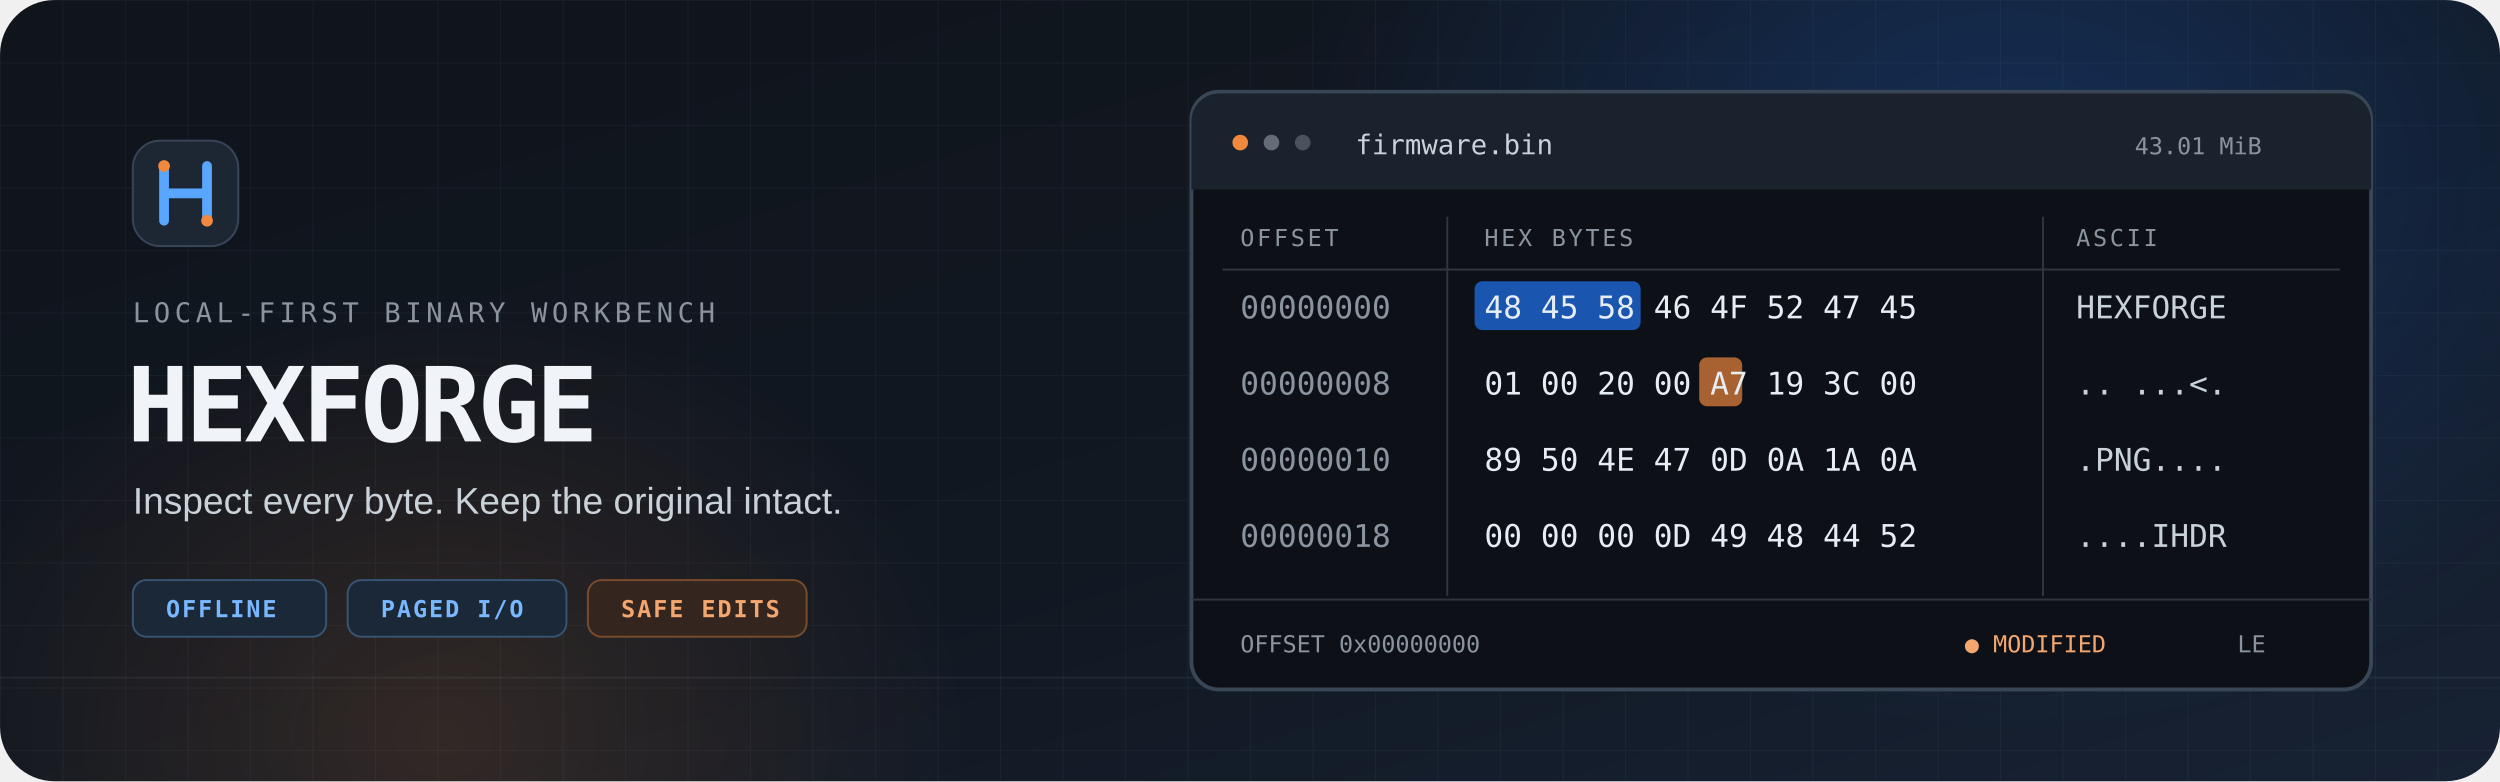
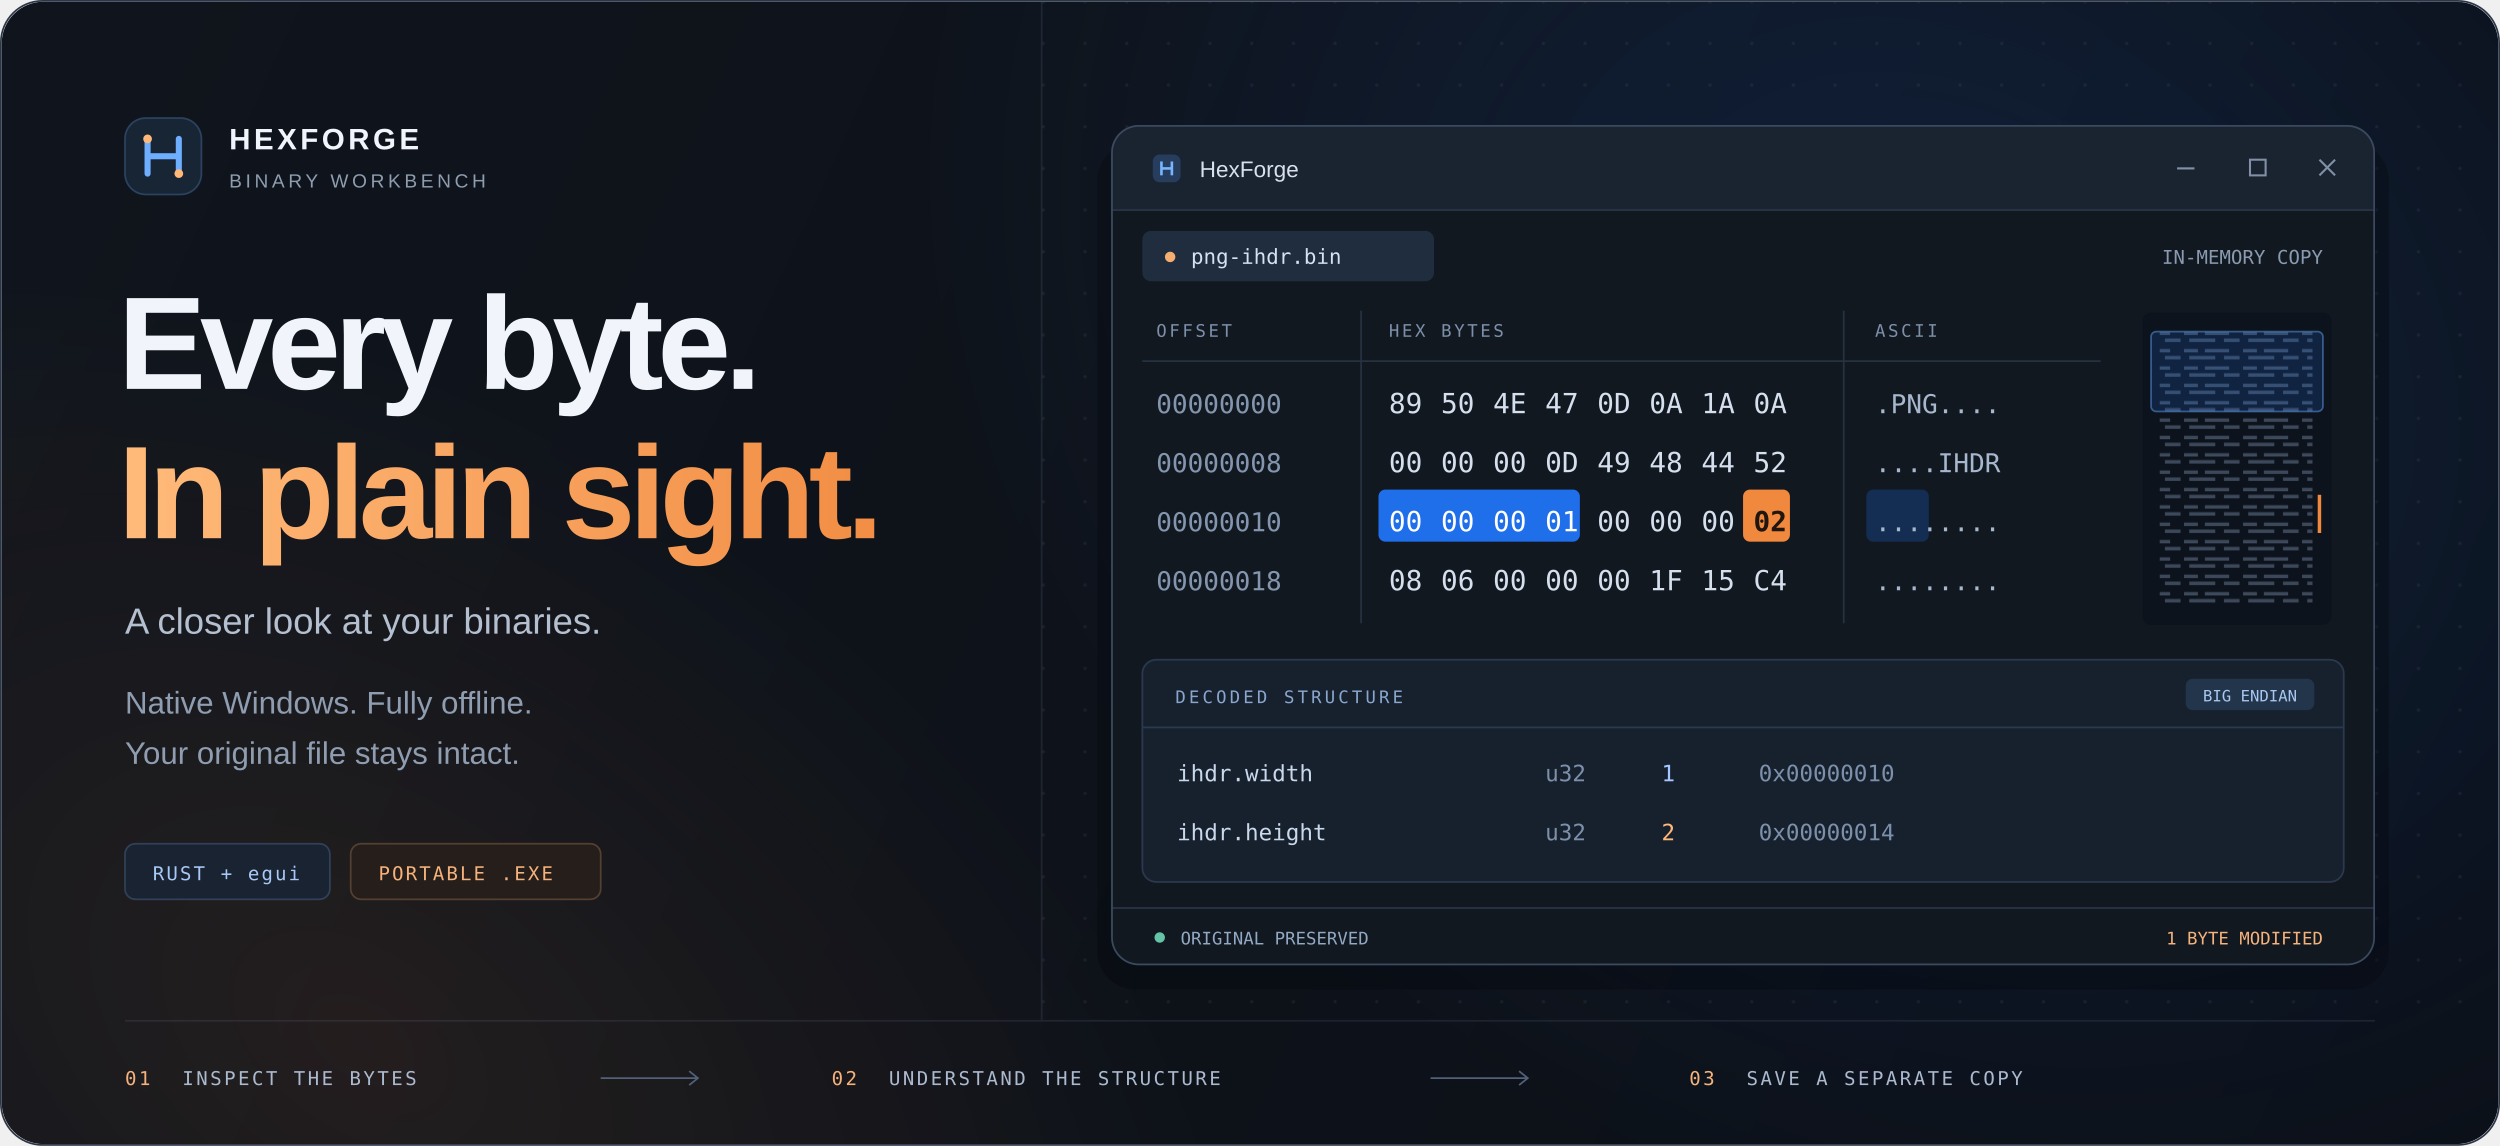
- <svg xmlns="http://www.w3.org/2000/svg" viewBox="0 0 1280 400" role="img" aria-labelledby="title description">
+ <svg xmlns="http://www.w3.org/2000/svg" width="1440" height="660" viewBox="0 0 1440 660" fill="none" role="img" aria-labelledby="title description">
  <defs>
-     <linearGradient id="background" x1="0" y1="0" x2="1" y2="1">
-       <stop offset="0" stop-color="#10141b" />
-       <stop offset="0.58" stop-color="#111822" />
-       <stop offset="1" stop-color="#172234" />
+     <linearGradient id="background" x1="0" y1="0" x2="1440" y2="660" gradientUnits="userSpaceOnUse">
+       <stop stop-color="#10151D" />
+       <stop offset="1" stop-color="#0B0F16" />
    </linearGradient>
-     <radialGradient id="blue-glow">
-       <stop stop-color="#1f6feb" stop-opacity=".27" />
-       <stop offset="1" stop-color="#1f6feb" stop-opacity="0" />
+     <radialGradient id="blueGlow" cx="0" cy="0" r="1" gradientTransform="translate(1120 200) rotate(120) scale(500 620)" gradientUnits="userSpaceOnUse">
+       <stop stop-color="#1F6FEB" stop-opacity=".16" />
+       <stop offset="1" stop-color="#1F6FEB" stop-opacity="0" />
    </radialGradient>
-     <radialGradient id="orange-glow">
-       <stop stop-color="#f0883e" stop-opacity=".15" />
-       <stop offset="1" stop-color="#f0883e" stop-opacity="0" />
+     <radialGradient id="amberGlow" cx="0" cy="0" r="1" gradientTransform="translate(210 600) rotate(-55) scale(360 570)" gradientUnits="userSpaceOnUse">
+       <stop stop-color="#F0883E" stop-opacity=".09" />
+       <stop offset="1" stop-color="#F0883E" stop-opacity="0" />
    </radialGradient>
-     <pattern id="grid" width="32" height="32" patternUnits="userSpaceOnUse">
-       <path d="M32 0H0V32" fill="none" stroke="#8b949e" stroke-opacity=".07" />
+     <linearGradient id="accent" x1="72" y1="0" x2="560" y2="0" gradientUnits="userSpaceOnUse">
+       <stop stop-color="#FFBA7A" />
+       <stop offset="1" stop-color="#F0883E" />
+     </linearGradient>
+     <pattern id="dots" width="24" height="24" patternUnits="userSpaceOnUse">
+       <circle cx="1" cy="1" r="1" fill="#8290A6" fill-opacity=".1" />
    </pattern>
-     <clipPath id="frame-clip">
-       <rect width="1280" height="400" rx="28" />
+     <pattern id="minimap" width="34" height="10" patternUnits="userSpaceOnUse">
+       <path d="M0 2h8m4 0h14m-23 4h15m5 0h9" stroke="#61738B" stroke-opacity=".55" stroke-width="2" />
+     </pattern>
+     <clipPath id="coverClip">
+       <rect x="1" y="1" width="1438" height="658" rx="24" />
+     </clipPath>
+     <clipPath id="windowClip">
+       <rect x="640" y="72" width="728" height="484" rx="16" />
    </clipPath>
  </defs>
-   <g clip-path="url(#frame-clip)">
-     <rect width="1280" height="400" fill="url(#background)" />
-     <rect width="1280" height="400" fill="url(#grid)" />
-     <ellipse cx="1028" cy="90" rx="370" ry="285" fill="url(#blue-glow)" />
-     <ellipse cx="227" cy="378" rx="270" ry="225" fill="url(#orange-glow)" />
-     <path d="M0 347H1280" stroke="#8b949e" stroke-opacity=".1" />
-     <rect x="68" y="72" width="54" height="54" rx="14" fill="#1d2633" stroke="#384559" />
-     <path d="M84 85v28m22-28v28M84 99h22" fill="none" stroke="#58a6ff" stroke-linecap="round" stroke-width="5" />
-     <circle cx="84" cy="85" r="3" fill="#f0883e" />
-     <circle cx="106" cy="113" r="3" fill="#f0883e" />
-     <text x="68" y="165" fill="#8b949e" font-family="ui-monospace, SFMono-Regular, Consolas, monospace" font-size="14" letter-spacing="2.3">LOCAL-FIRST BINARY WORKBENCH</text>
-     <text x="65" y="226" fill="#f0f3f7" font-family="ui-monospace, SFMono-Regular, Consolas, monospace" font-size="53" font-weight="700" letter-spacing="-2">HEXFORGE</text>
-     <text x="68" y="263" fill="#c9d1d9" font-family="ui-sans-serif, Segoe UI, Arial, sans-serif" font-size="19">Inspect every byte. Keep the original intact.</text>
-     <g font-family="ui-monospace, SFMono-Regular, Consolas, monospace" font-size="12" font-weight="600" letter-spacing="1">
-       <rect x="68" y="297" width="99" height="29" rx="7" fill="#1b2838" stroke="#385472" />
-       <text x="85" y="316" fill="#79b8ff">OFFLINE</text>
-       <rect x="178" y="297" width="112" height="29" rx="7" fill="#1b2838" stroke="#385472" />
-       <text x="195" y="316" fill="#79b8ff">PAGED I/O</text>
-       <rect x="301" y="297" width="112" height="29" rx="7" fill="#34251e" stroke="#7a4b2b" />
-       <text x="318" y="316" fill="#f3a66e">SAFE EDITS</text>
+   <g clip-path="url(#coverClip)">
+     <rect width="1440" height="660" fill="url(#background)" />
+     <rect width="1440" height="660" fill="url(#blueGlow)" />
+     <rect width="1440" height="660" fill="url(#amberGlow)" />
+     <rect x="600" width="840" height="590" fill="url(#dots)" />
+     <path d="M600 0v588M72 588h1296" stroke="#8192AB" stroke-opacity=".14" />
+     <g transform="translate(72 68)">
+       <rect width="44" height="44" rx="12" fill="#182535" stroke="#2B4260" />
+       <path d="M13 12v20m18-20v20M13 22h18" stroke="#6DAEFF" stroke-width="3.5" stroke-linecap="round" />
+       <circle cx="13" cy="12" r="2.5" fill="#FFB878" />
+       <circle cx="31" cy="32" r="2.5" fill="#FFB878" />
    </g>
-     <rect x="610" y="47" width="604" height="306" rx="14" fill="#0d1117" stroke="#394655" stroke-width="2" />
-     <path d="M624 48h576a14 14 0 0 1 14 14v35H610V62a14 14 0 0 1 14-14Z" fill="#1a222e" />
-     <circle cx="635" cy="73" r="4" fill="#f0883e" />
-     <circle cx="651" cy="73" r="4" fill="#8b949e" opacity=".65" />
-     <circle cx="667" cy="73" r="4" fill="#8b949e" opacity=".42" />
-     <text x="694" y="79" fill="#c9d1d9" font-family="ui-monospace, SFMono-Regular, Consolas, monospace" font-size="14">firmware.bin</text>
-     <text x="1158" y="79" fill="#8b949e" text-anchor="end" font-family="ui-monospace, SFMono-Regular, Consolas, monospace" font-size="12">43.01 MiB</text>
-     <g font-family="ui-monospace, SFMono-Regular, Consolas, monospace">
-       <text x="635" y="126" fill="#8b949e" font-size="12" letter-spacing="1.4">OFFSET</text>
-       <text x="760" y="126" fill="#8b949e" font-size="12" letter-spacing="1.4">HEX BYTES</text>
-       <text x="1063" y="126" fill="#8b949e" font-size="12" letter-spacing="1.4">ASCII</text>
-       <path d="M626 138h572" stroke="#30363d" />
-       <path d="M741 111v194M1046 111v194" stroke="#30363d" />
-       <rect x="755" y="144" width="85" height="25" rx="4" fill="#1f6feb" opacity=".72" />
-       <rect x="870" y="183" width="22" height="25" rx="4" fill="#f0883e" opacity=".68" />
-       <g font-size="16">
-         <text x="635" y="163" fill="#8b949e">00000000</text>
-         <text x="760" y="163" fill="#e6edf3">48 45 58 46 4F 52 47 45</text>
-         <text x="1063" y="163" fill="#c9d1d9">HEXFORGE</text>
-         <text x="635" y="202" fill="#8b949e">00000008</text>
-         <text x="760" y="202" fill="#e6edf3">01 00 20 00 A7 19 3C 00</text>
-         <text x="1063" y="202" fill="#c9d1d9">.. ...&lt;.</text>
-         <text x="635" y="241" fill="#8b949e">00000010</text>
-         <text x="760" y="241" fill="#e6edf3">89 50 4E 47 0D 0A 1A 0A</text>
-         <text x="1063" y="241" fill="#c9d1d9">.PNG....</text>
-         <text x="635" y="280" fill="#8b949e">00000018</text>
-         <text x="760" y="280" fill="#e6edf3">00 00 00 0D 49 48 44 52</text>
-         <text x="1063" y="280" fill="#c9d1d9">....IHDR</text>
+     <g font-family="Segoe UI, Arial, sans-serif">
+       <text x="132" y="86" fill="#F1F5FB" font-size="17" font-weight="700" letter-spacing="2">HEXFORGE</text>
+       <text x="132" y="108" fill="#8F9DB1" font-size="11" letter-spacing="2.1">BINARY WORKBENCH</text>
+       <text x="68" y="224" fill="#F1F5FB" font-size="76" font-weight="700" letter-spacing="-3.5">Every byte.</text>
+       <text x="68" y="310" fill="url(#accent)" font-size="76" font-weight="700" letter-spacing="-3.5">In plain sight.</text>
+       <text x="72" y="365" fill="#B4C0D0" font-size="21">A closer look at your binaries.</text>
+       <text x="72" y="411" fill="#8F9DB1" font-size="18">Native Windows. Fully offline.</text>
+       <text x="72" y="440" fill="#8F9DB1" font-size="18">Your original file stays intact.</text>
+     </g>
+     <g font-family="Consolas, DejaVu Sans Mono, monospace" font-size="11" letter-spacing="1.2">
+       <rect x="72" y="486" width="118" height="32" rx="6" fill="#192332" stroke="#304159" />
+       <text x="88" y="507" fill="#A8C9F6">RUST + egui</text>
+       <rect x="202" y="486" width="144" height="32" rx="6" fill="#251E1B" stroke="#544031" />
+       <text x="218" y="507" fill="#F6B27B">PORTABLE .EXE</text>
+     </g>
+     <rect x="632" y="82" width="744" height="488" rx="22" fill="#05080D" fill-opacity=".35" />
+     <g clip-path="url(#windowClip)">
+       <rect x="640" y="72" width="728" height="484" fill="#111820" />
+       <rect x="640" y="72" width="728" height="49" fill="#1A2330" />
+       <rect x="664" y="89" width="16" height="16" rx="4" fill="#263D5D" />
+       <path d="M669 93v8m6-8v8m-6-4h6" stroke="#79B4FF" stroke-width="1.5" />
+       <text x="691" y="102" fill="#D7E0EC" font-family="Segoe UI, Arial, sans-serif" font-size="13">HexForge</text>
+       <g stroke="#8190A5" stroke-width="1.2">
+         <path d="M1254 97h10" />
+         <rect x="1296" y="92" width="9" height="9" />
+         <path d="m1336 92 9 9m0-9-9 9" />
+       </g>
+       <path d="M640 121h728" stroke="#2A3545" />
+       <g font-family="Consolas, DejaVu Sans Mono, monospace">
+         <rect x="658" y="133" width="168" height="29" rx="5" fill="#202D3E" />
+         <circle cx="674" cy="148" r="3" fill="#F6AD72" />
+         <text x="686" y="152" fill="#D6E2F2" font-size="12">png-ihdr.bin</text>
+         <text x="1338" y="152" fill="#8A9AB0" font-size="11" text-anchor="end">IN-MEMORY COPY</text>
+         <g fill="#7D90AB" font-size="10" letter-spacing="1.5">
+           <text x="666" y="194">OFFSET</text>
+           <text x="800" y="194">HEX BYTES</text>
+           <text x="1080" y="194">ASCII</text>
+         </g>
+         <path d="M658 208h552m-426-29v180m278-180v180" stroke="#263141" />
+         <rect x="794" y="282" width="116" height="30" rx="4" fill="#1F6FEB" />
+         <rect x="1004" y="282" width="27" height="30" rx="4" fill="#F0883E" />
+         <rect x="1075" y="282" width="36" height="30" rx="4" fill="#1F6FEB" fill-opacity=".25" />
+         <text x="666" y="238" fill="#8496AF" font-size="15">00000000</text>
+         <text y="238" fill="#D5DFEE" font-size="16">
+           <tspan x="800">89</tspan>
+           <tspan x="830">50</tspan>
+           <tspan x="860">4E</tspan>
+           <tspan x="890">47</tspan>
+           <tspan x="920">0D</tspan>
+           <tspan x="950">0A</tspan>
+           <tspan x="980">1A</tspan>
+           <tspan x="1010">0A</tspan>
+         </text>
+         <text x="1080" y="238" fill="#A6B7CE" font-size="15">.PNG....</text>
+         <text x="666" y="272" fill="#8496AF" font-size="15">00000008</text>
+         <text y="272" fill="#D5DFEE" font-size="16">
+           <tspan x="800">00</tspan>
+           <tspan x="830">00</tspan>
+           <tspan x="860">00</tspan>
+           <tspan x="890">0D</tspan>
+           <tspan x="920">49</tspan>
+           <tspan x="950">48</tspan>
+           <tspan x="980">44</tspan>
+           <tspan x="1010">52</tspan>
+         </text>
+         <text x="1080" y="272" fill="#A6B7CE" font-size="15">....IHDR</text>
+         <text x="666" y="306" fill="#8496AF" font-size="15">00000010</text>
+         <text y="306" fill="#D5DFEE" font-size="16">
+           <tspan x="800" fill="#FFFFFF">00</tspan>
+           <tspan x="830" fill="#FFFFFF">00</tspan>
+           <tspan x="860" fill="#FFFFFF">00</tspan>
+           <tspan x="890" fill="#FFFFFF">01</tspan>
+           <tspan x="920">00</tspan>
+           <tspan x="950">00</tspan>
+           <tspan x="980">00</tspan>
+           <tspan x="1010" fill="#21160E" font-weight="700">02</tspan>
+         </text>
+         <text x="1080" y="306" fill="#A6B7CE" font-size="15">........</text>
+         <text x="666" y="340" fill="#8496AF" font-size="15">00000018</text>
+         <text y="340" fill="#D5DFEE" font-size="16">
+           <tspan x="800">08</tspan>
+           <tspan x="830">06</tspan>
+           <tspan x="860">00</tspan>
+           <tspan x="890">00</tspan>
+           <tspan x="920">00</tspan>
+           <tspan x="950">1F</tspan>
+           <tspan x="980">15</tspan>
+           <tspan x="1010">C4</tspan>
+         </text>
+         <text x="1080" y="340" fill="#A6B7CE" font-size="15">........</text>
+         <rect x="1234" y="180" width="109" height="180" rx="5" fill="#0D131C" />
+         <rect x="1244" y="191" width="88" height="157" fill="url(#minimap)" />
+         <rect x="1239" y="191" width="99" height="46" rx="3" fill="#1F6FEB" fill-opacity=".18" stroke="#5288CF" stroke-opacity=".6" />
+         <path d="M1336 285v22" stroke="#F0883E" stroke-width="2" />
+         <rect x="658" y="380" width="692" height="128" rx="8" fill="#17212E" stroke="#2A394E" />
+         <path d="M658 419h692" stroke="#2A394E" />
+         <text x="677" y="405" fill="#89A7CE" font-size="10" letter-spacing="1.8">DECODED STRUCTURE</text>
+         <rect x="1259" y="391" width="74" height="18" rx="4" fill="#23354B" />
+         <text x="1296" y="404" fill="#A8C8F2" font-size="9" text-anchor="middle">BIG ENDIAN</text>
+         <g font-size="13">
+           <text x="678" y="450" fill="#CAD8EB">ihdr.width</text>
+           <text x="890" y="450" fill="#7D90AB">u32</text>
+           <text x="957" y="450" fill="#A5C9FF">1</text>
+           <text x="1013" y="450" fill="#7D90AB">0x00000010</text>
+           <text x="678" y="484" fill="#CAD8EB">ihdr.height</text>
+           <text x="890" y="484" fill="#7D90AB">u32</text>
+           <text x="957" y="484" fill="#FFB878">2</text>
+           <text x="1013" y="484" fill="#7D90AB">0x00000014</text>
+         </g>
+         <path d="M640 523h728" stroke="#293447" />
+         <circle cx="668" cy="540" r="3" fill="#64C4A5" />
+         <text x="680" y="544" fill="#92A8C3" font-size="10">ORIGINAL PRESERVED</text>
+         <text x="1338" y="544" fill="#F6B27B" font-size="10" text-anchor="end">1 BYTE MODIFIED</text>
      </g>
    </g>
-     <path d="M610 307h604" stroke="#30363d" />
-     <text x="635" y="334" fill="#8b949e" font-family="ui-monospace, SFMono-Regular, Consolas, monospace" font-size="12">OFFSET 0x00000000</text>
-     <text x="1006" y="334" fill="#f3a66e" font-family="ui-monospace, SFMono-Regular, Consolas, monospace" font-size="12">● MODIFIED</text>
-     <text x="1160" y="334" fill="#8b949e" text-anchor="end" font-family="ui-monospace, SFMono-Regular, Consolas, monospace" font-size="12">LE</text>
+     <rect x="640.5" y="72.5" width="727" height="483" rx="15.5" stroke="#3B4A60" />
+     <g font-family="Consolas, DejaVu Sans Mono, monospace" font-size="11" letter-spacing="1.4">
+       <text x="72" y="625" fill="#F6B27B">01</text>
+       <text x="105" y="625" fill="#ACBAD0">INSPECT THE BYTES</text>
+       <path d="M346 621h56m-5-4 5 4-5 4" stroke="#52617A" />
+       <text x="479" y="625" fill="#F6B27B">02</text>
+       <text x="512" y="625" fill="#ACBAD0">UNDERSTAND THE STRUCTURE</text>
+       <path d="M824 621h56m-5-4 5 4-5 4" stroke="#52617A" />
+       <text x="973" y="625" fill="#F6B27B">03</text>
+       <text x="1006" y="625" fill="#ACBAD0">SAVE A SEPARATE COPY</text>
+     </g>
  </g>
+   <rect x=".5" y=".5" width="1439" height="659" rx="24" stroke="#2C3647" />
</svg>
